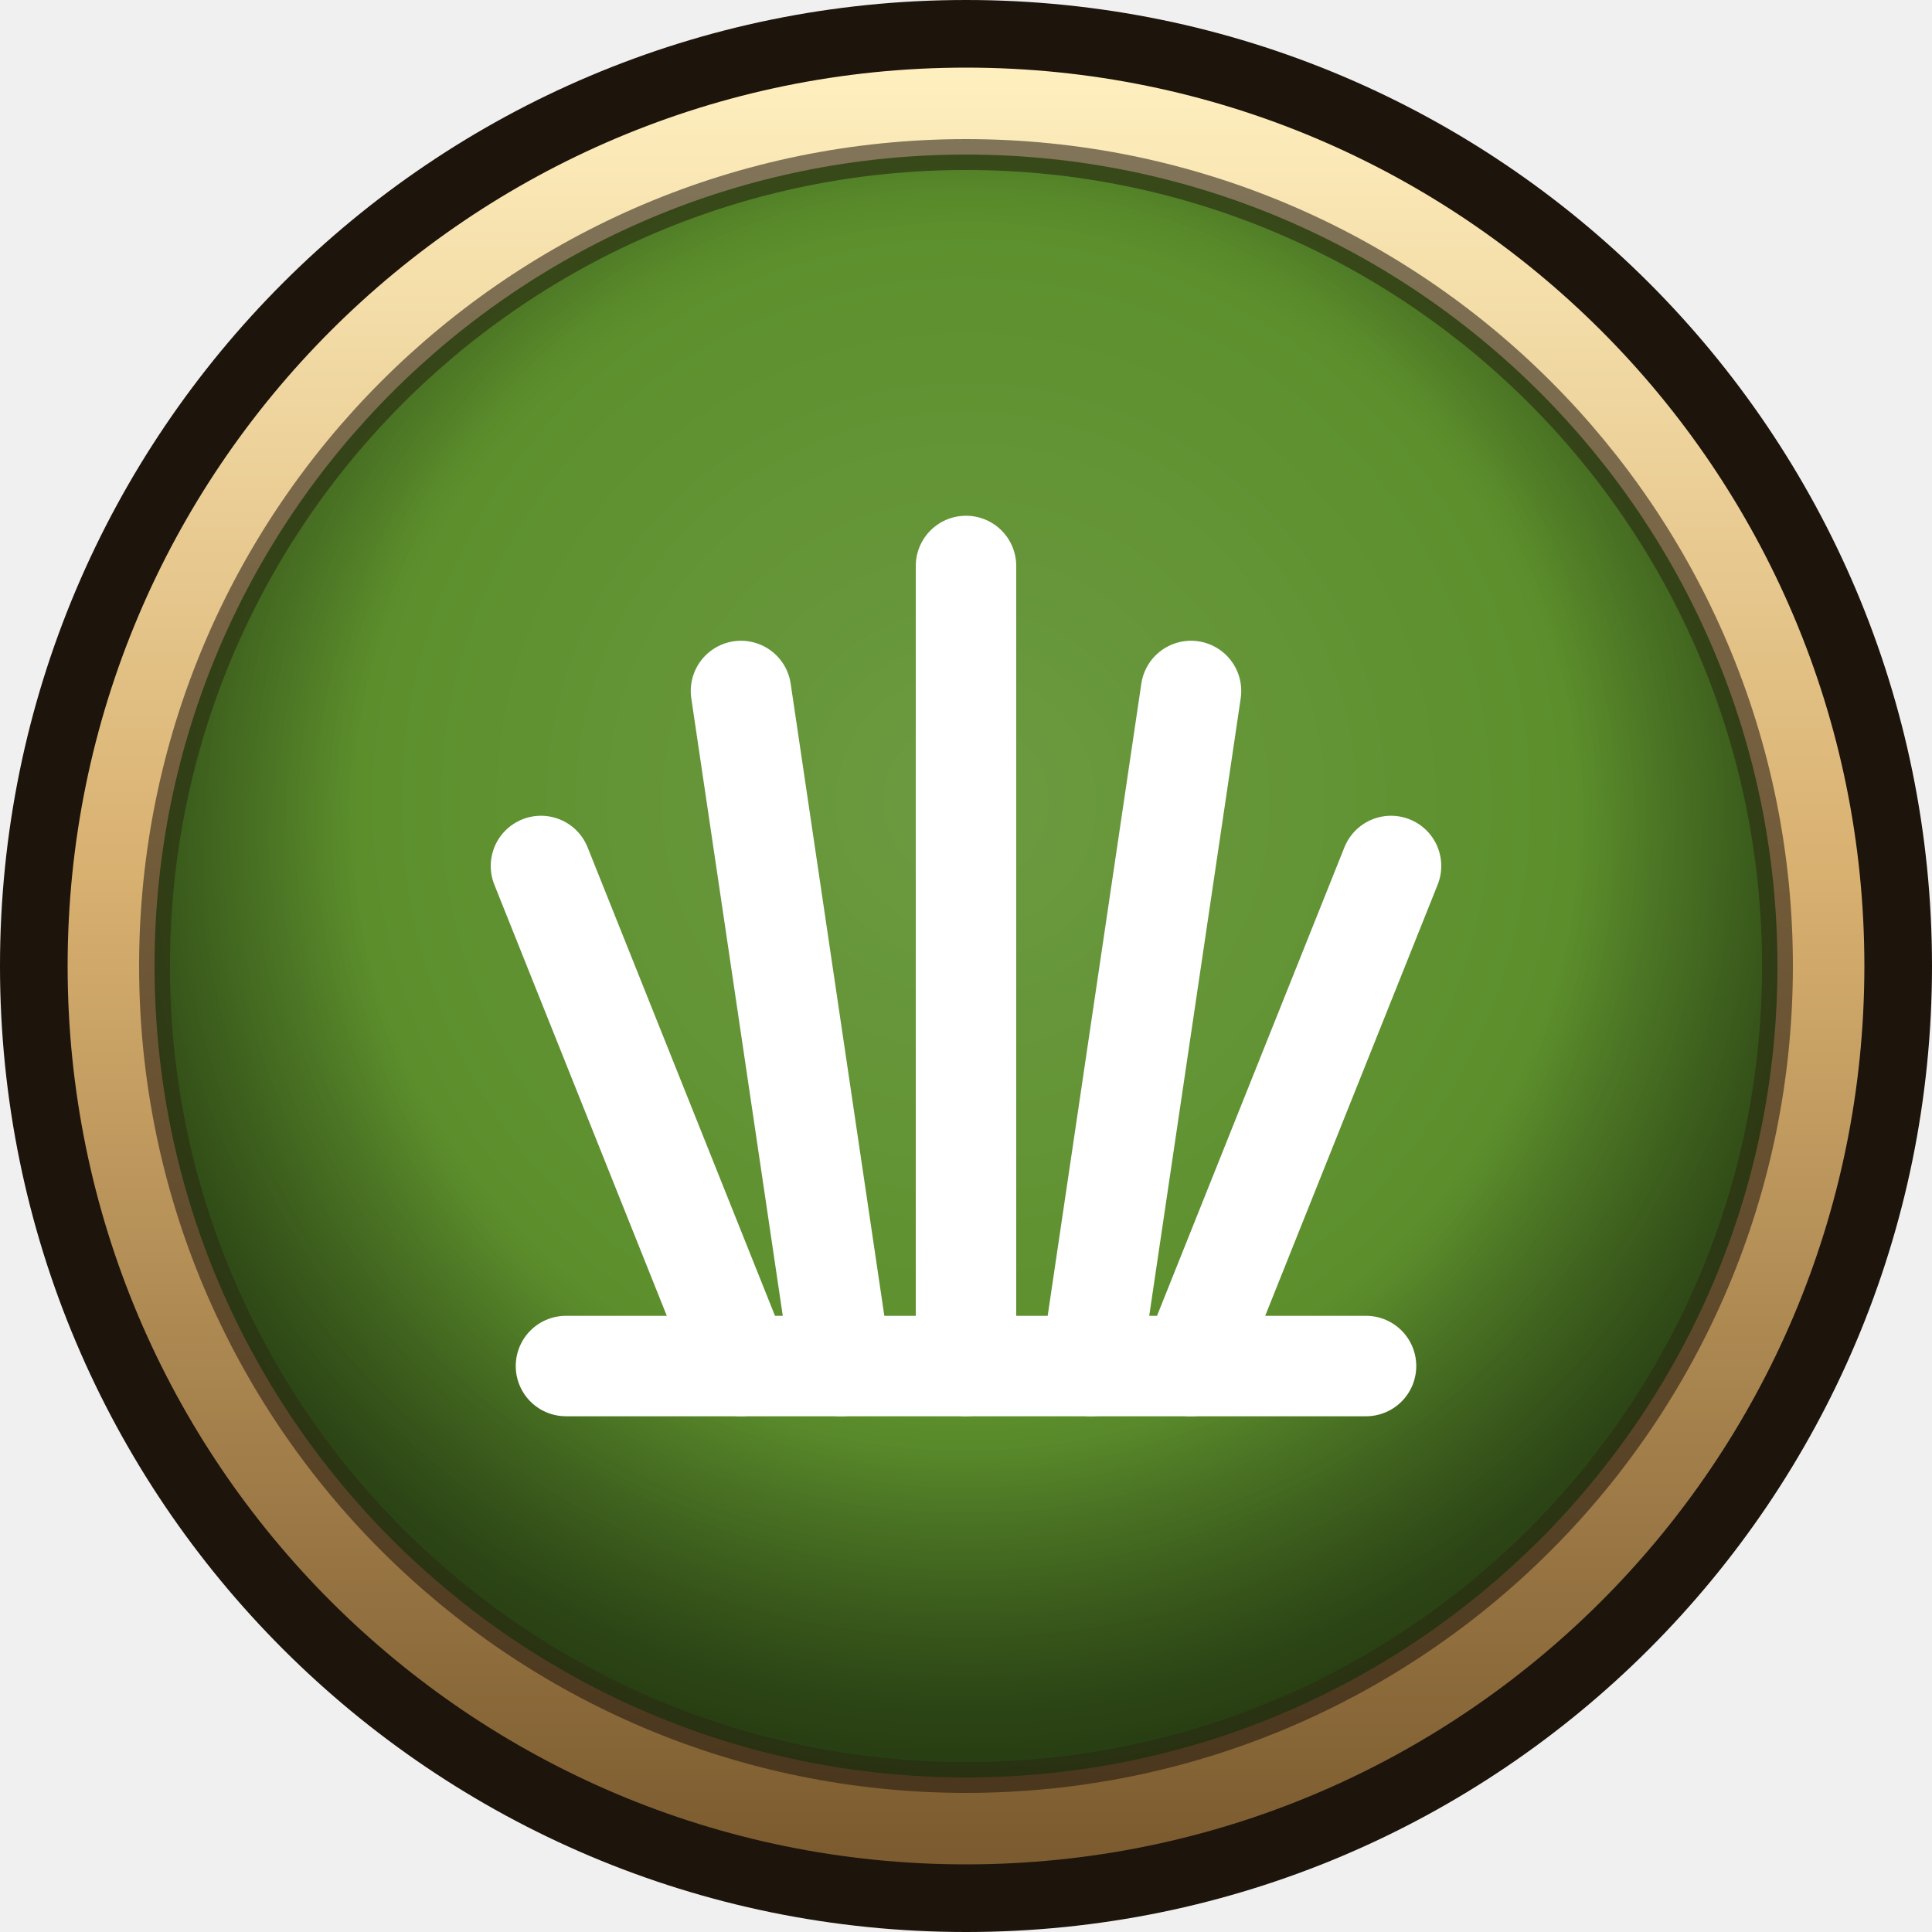
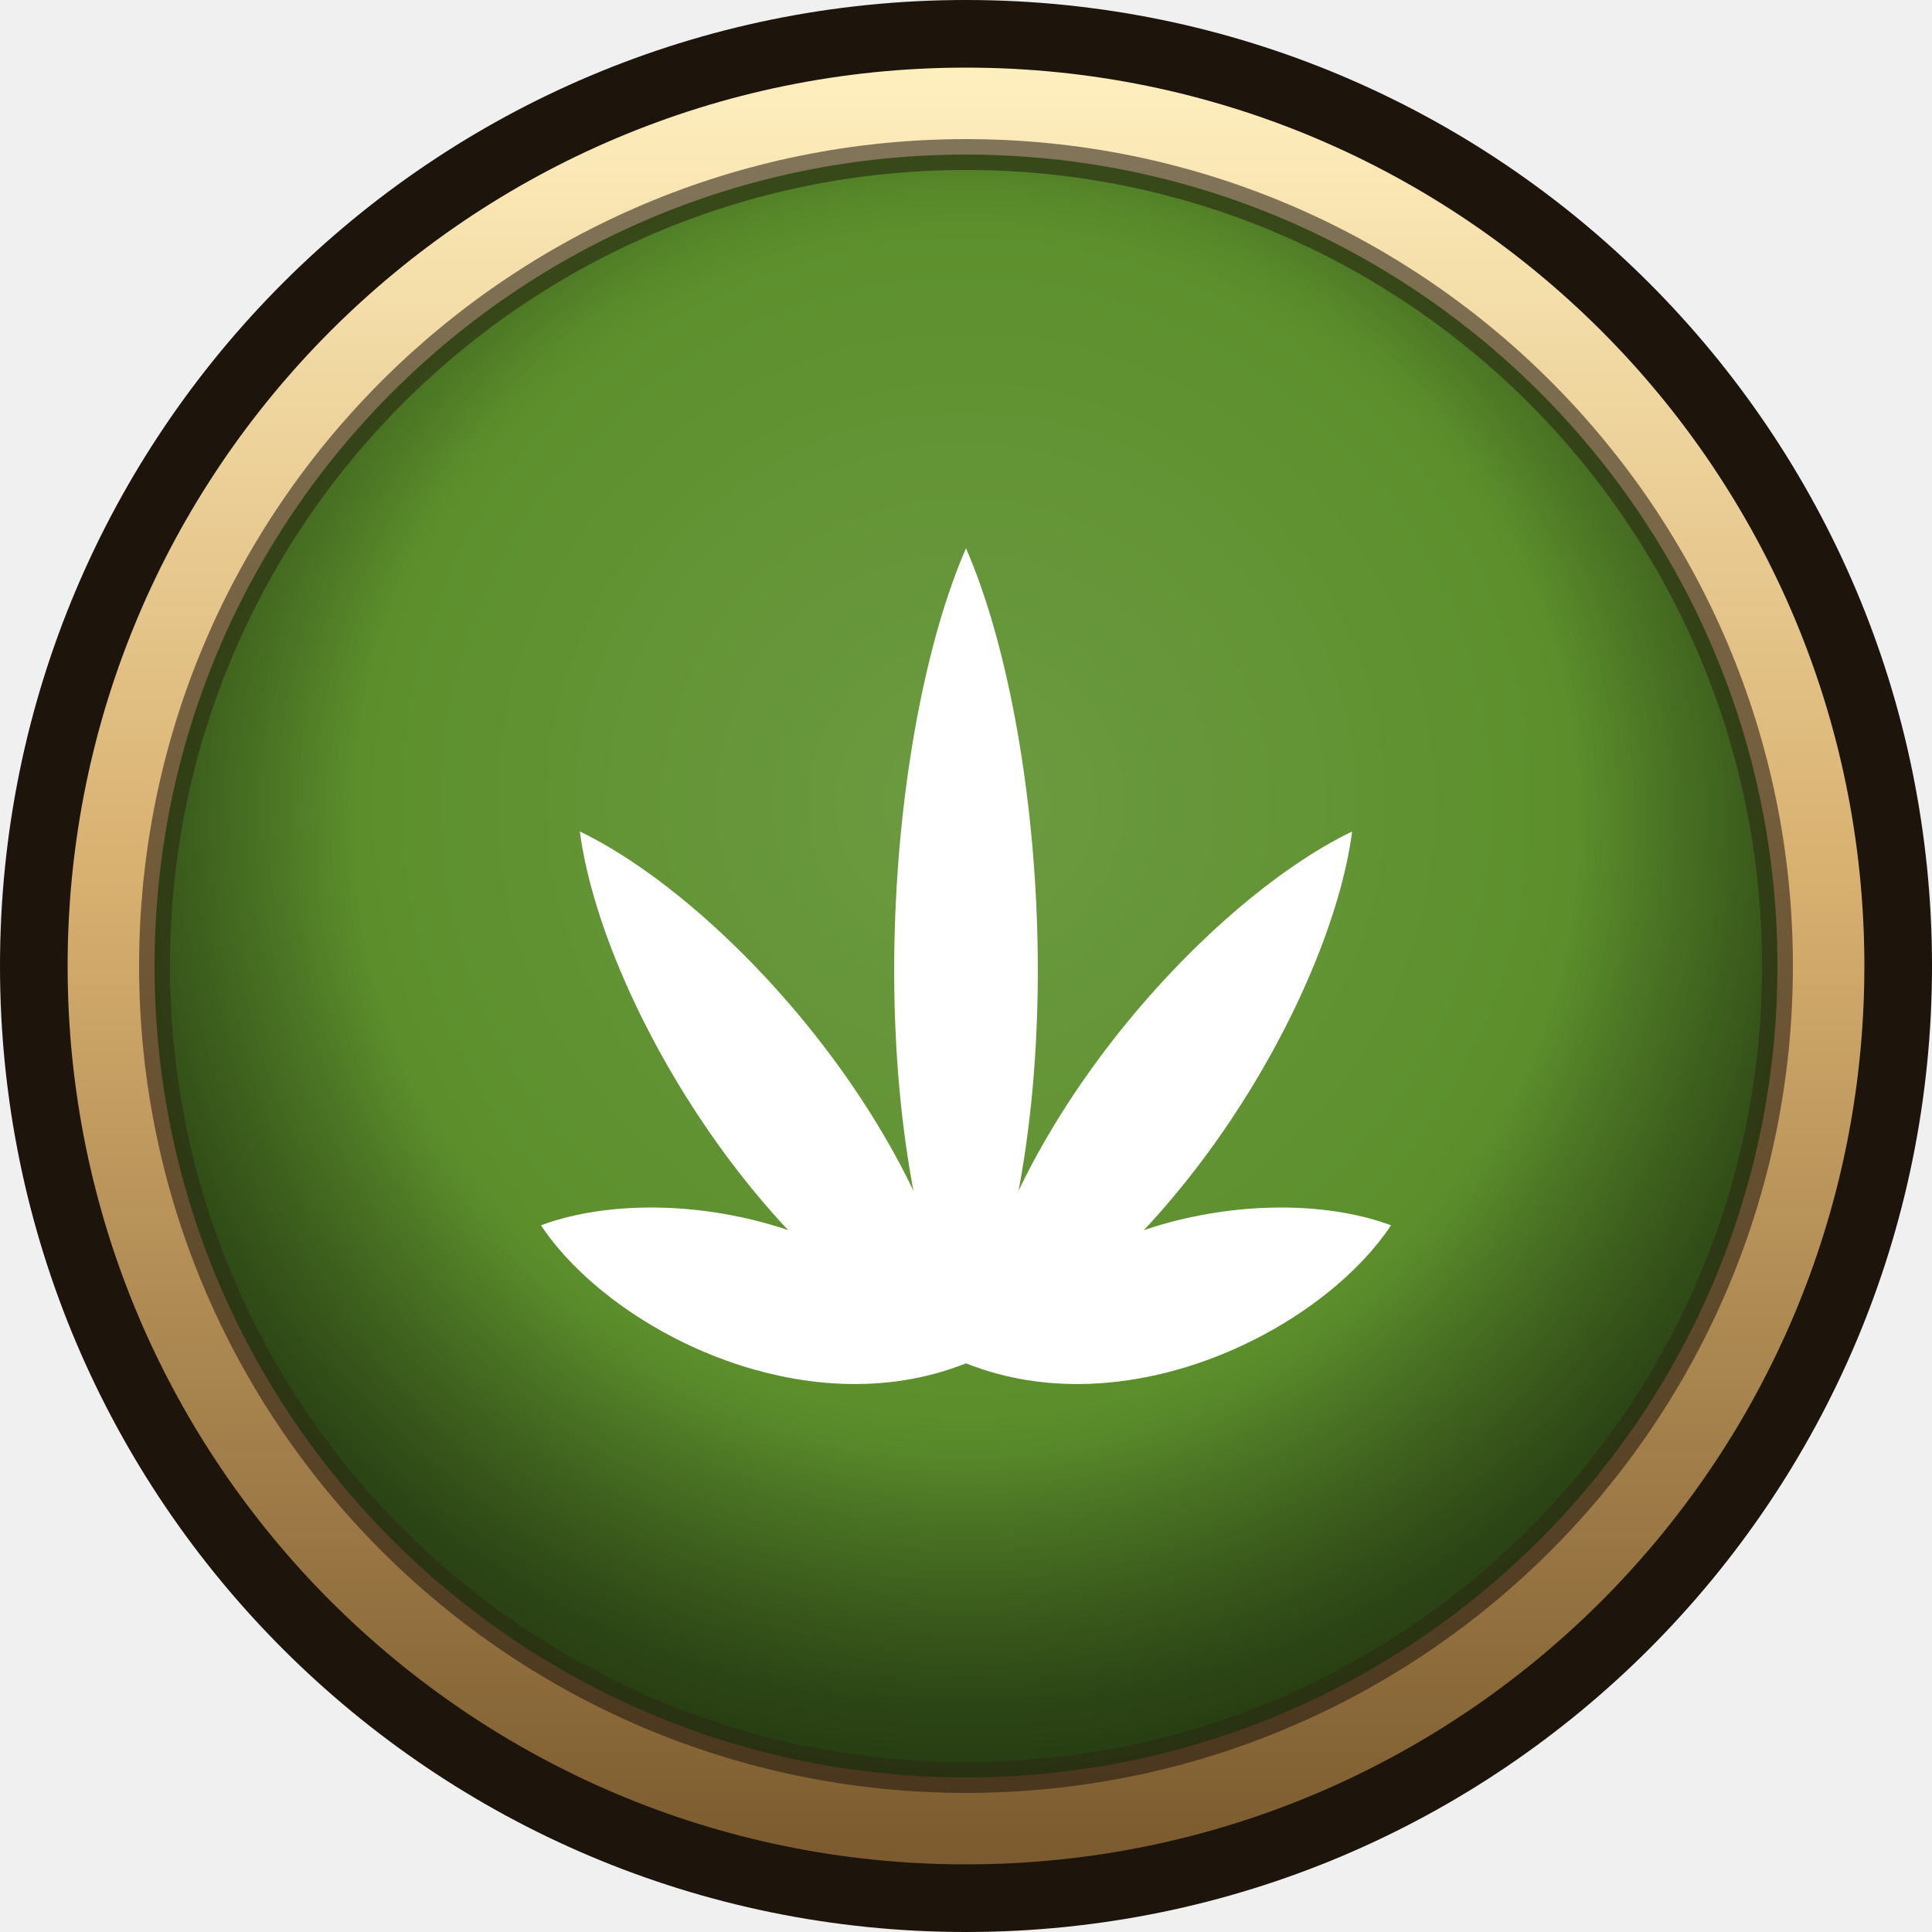
<svg xmlns="http://www.w3.org/2000/svg" viewBox="0 0 100 100" width="100" height="100">
  <defs>
    <radialGradient id="tagface-plant" cx=".5" cy=".4" r=".62">
      <stop offset="0" stop-color="#6c9a41" />
      <stop offset=".6" stop-color="#5c8f2c" />
      <stop offset="1" stop-color="#324e18" />
    </radialGradient>
    <linearGradient id="tagrim" x1="0" y1="0" x2="0" y2="1">
      <stop offset="0" stop-color="#fff0c0" />
      <stop offset=".45" stop-color="#d8b070" />
      <stop offset="1" stop-color="#7a5a2e" />
    </linearGradient>
    <radialGradient id="taginner" cx=".5" cy=".42" r=".55">
      <stop offset=".7" stop-color="#000" stop-opacity="0" />
      <stop offset="1" stop-color="#000" stop-opacity=".28" />
    </radialGradient>
  </defs>
  <circle cx="50.0" cy="50.0" r="50.0" fill="#1d140c" />
  <circle cx="50.0" cy="50.0" r="46.5" fill="url(#tagrim)" />
  <circle cx="50.0" cy="50.0" r="42.0" fill="url(#tagface-plant)" stroke="#1d140c" stroke-opacity=".55" stroke-width="1.60" />
  <circle cx="50.0" cy="50.0" r="41.2" fill="url(#taginner)" />
-   <g transform="translate(50.00 50.00) scale(2.5882) translate(-12.000 -12.000)" fill="none" stroke="#ffffff" stroke-width="2.009" stroke-linecap="round" stroke-linejoin="round">
-     <path d="M12 20V4M9.5 20L7.5 6.5M14.5 20L16.5 6.5M7.5 20L3.5 10M16.5 20L20.5 10" />
-     <path d="M4 20h16" />
+   <g transform="translate(50.00 50.00) scale(2.8351) translate(-12.000 -12.746)" fill="none" stroke="#ffffff" stroke-width="1.834" stroke-linecap="round" stroke-linejoin="round">
+     <path fill="#ffffff" stroke="none" d="M12.00 20.00C10.30 17.30 6.39 16.68 4.24 17.48C5.51 19.39 9.04 21.18 12.00 20.00Z" />
+     <path fill="#ffffff" stroke="none" d="M12.00 20.00C11.53 15.89 7.65 11.59 4.95 10.29C5.34 13.27 8.23 18.29 12.00 20.00Z" />
+     <path fill="#ffffff" stroke="none" d="M12.00 20.00C14.04 15.54 13.43 8.39 12.00 5.12C10.57 8.39 9.96 15.54 12.00 20.00Z" />
+     <path fill="#ffffff" stroke="none" d="M12.00 20.00C15.77 18.29 18.66 13.27 19.05 10.29C16.35 11.59 12.47 15.89 12.00 20.00Z" />
+     <path fill="#ffffff" stroke="none" d="M12.00 20.00C14.96 21.18 18.49 19.39 19.76 17.48C17.61 16.68 13.70 17.30 12.00 20.00Z" />
  </g>
</svg>
